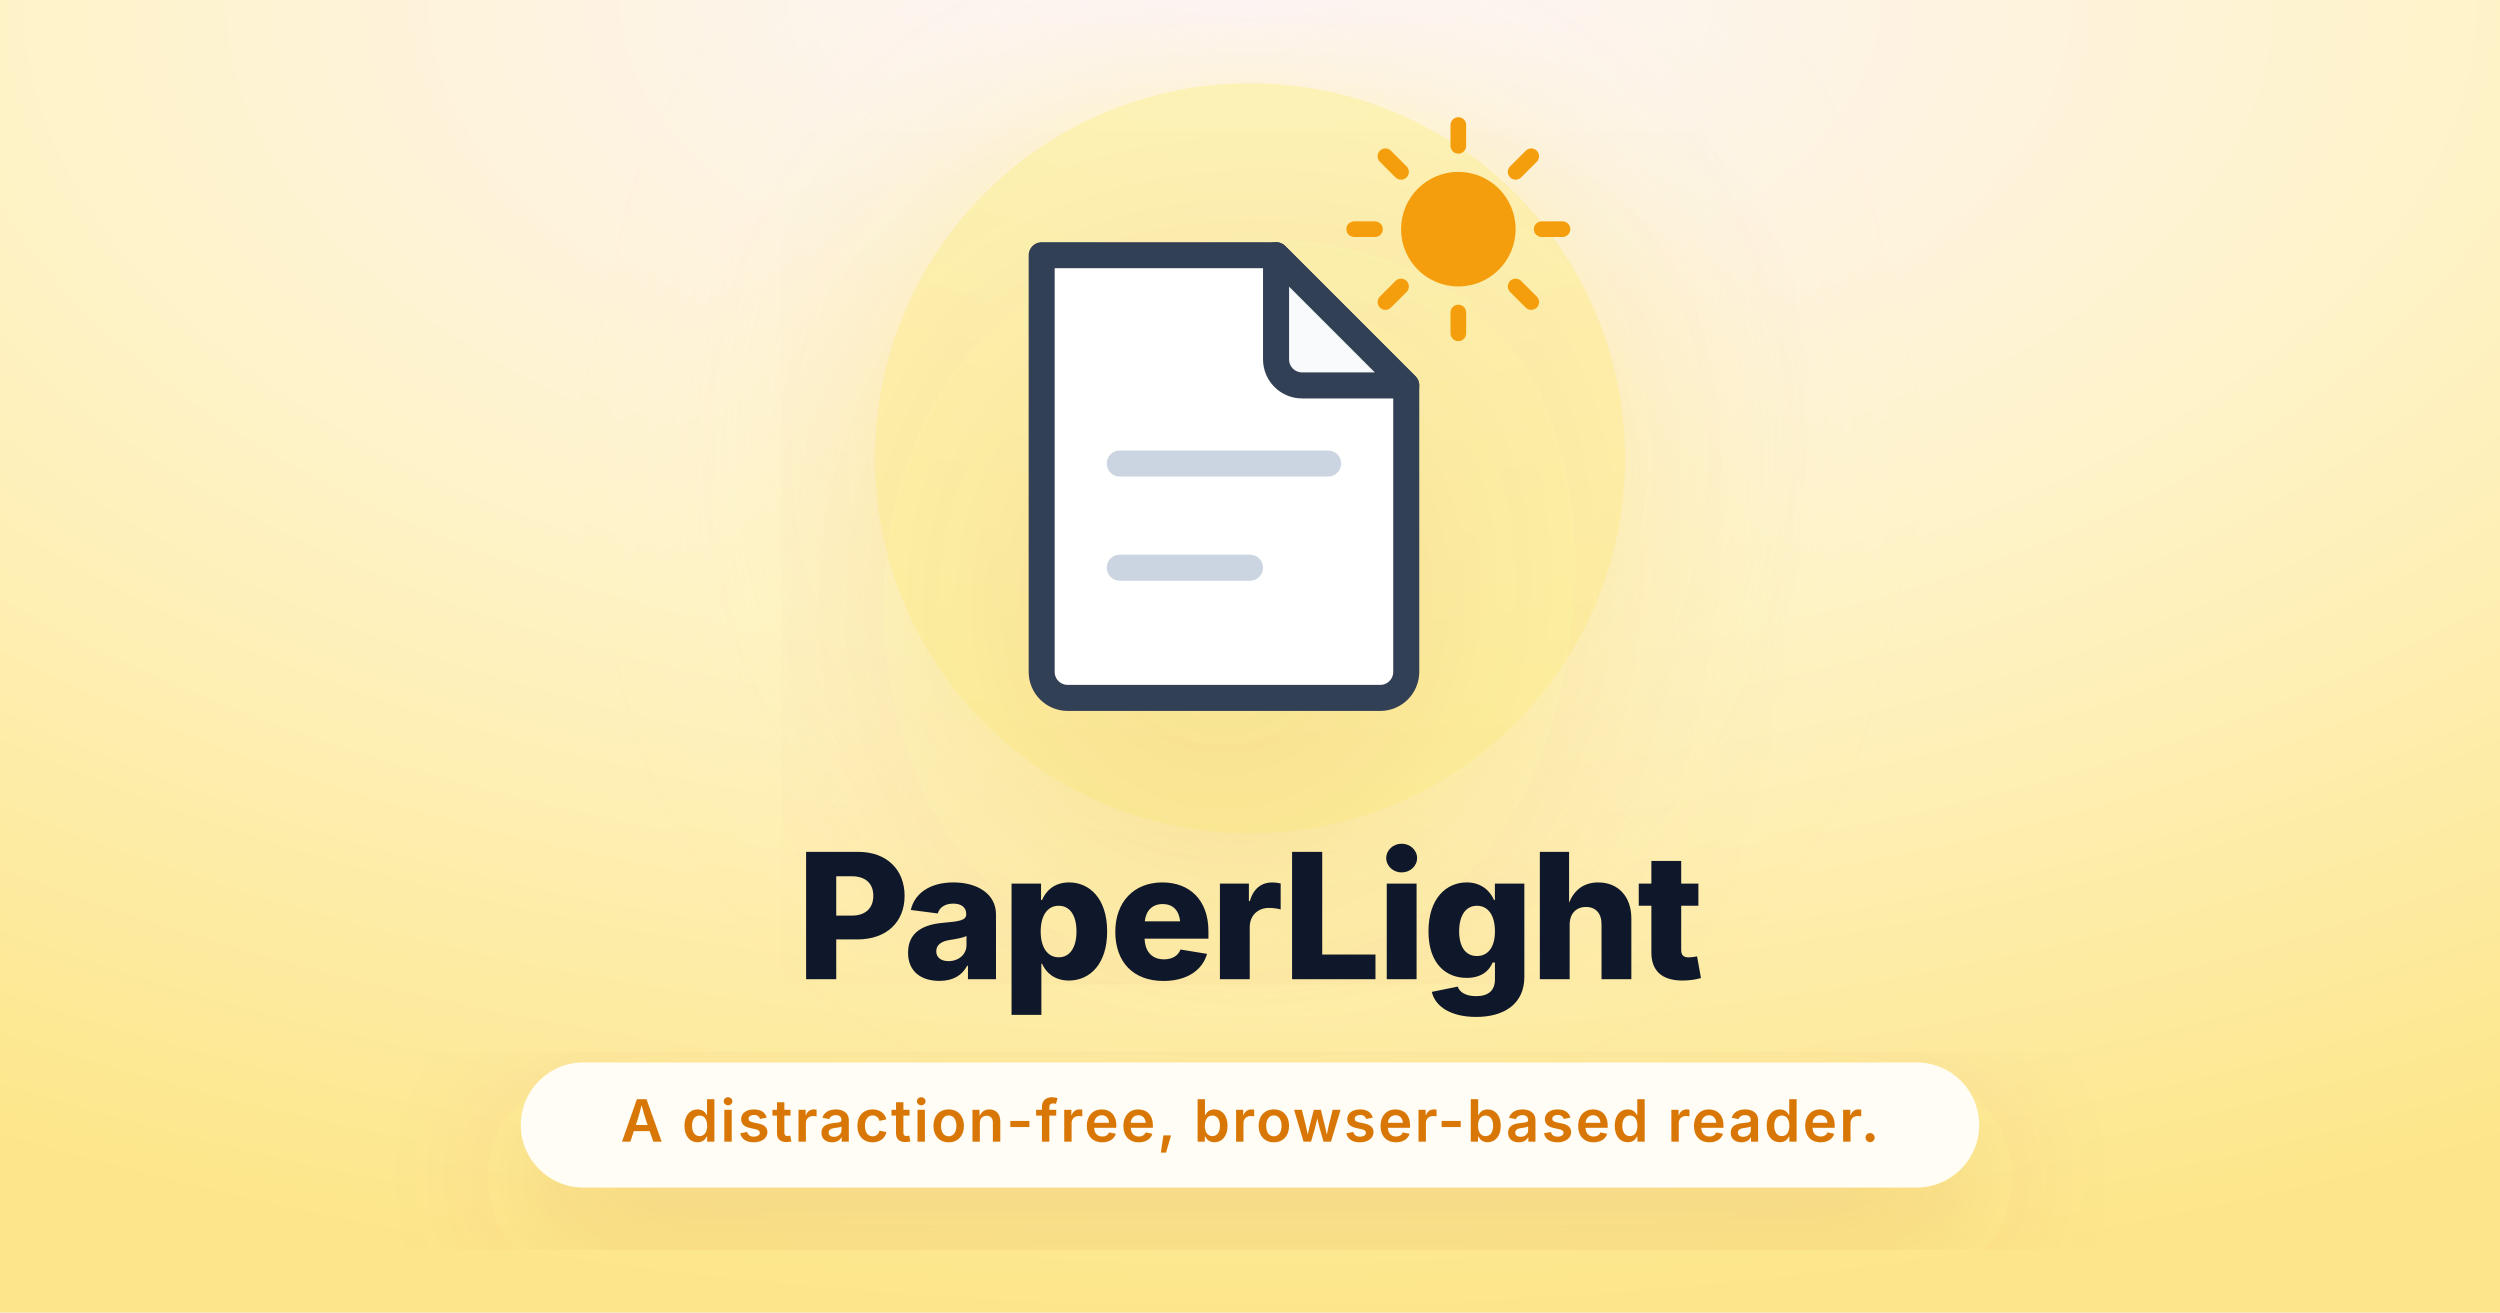
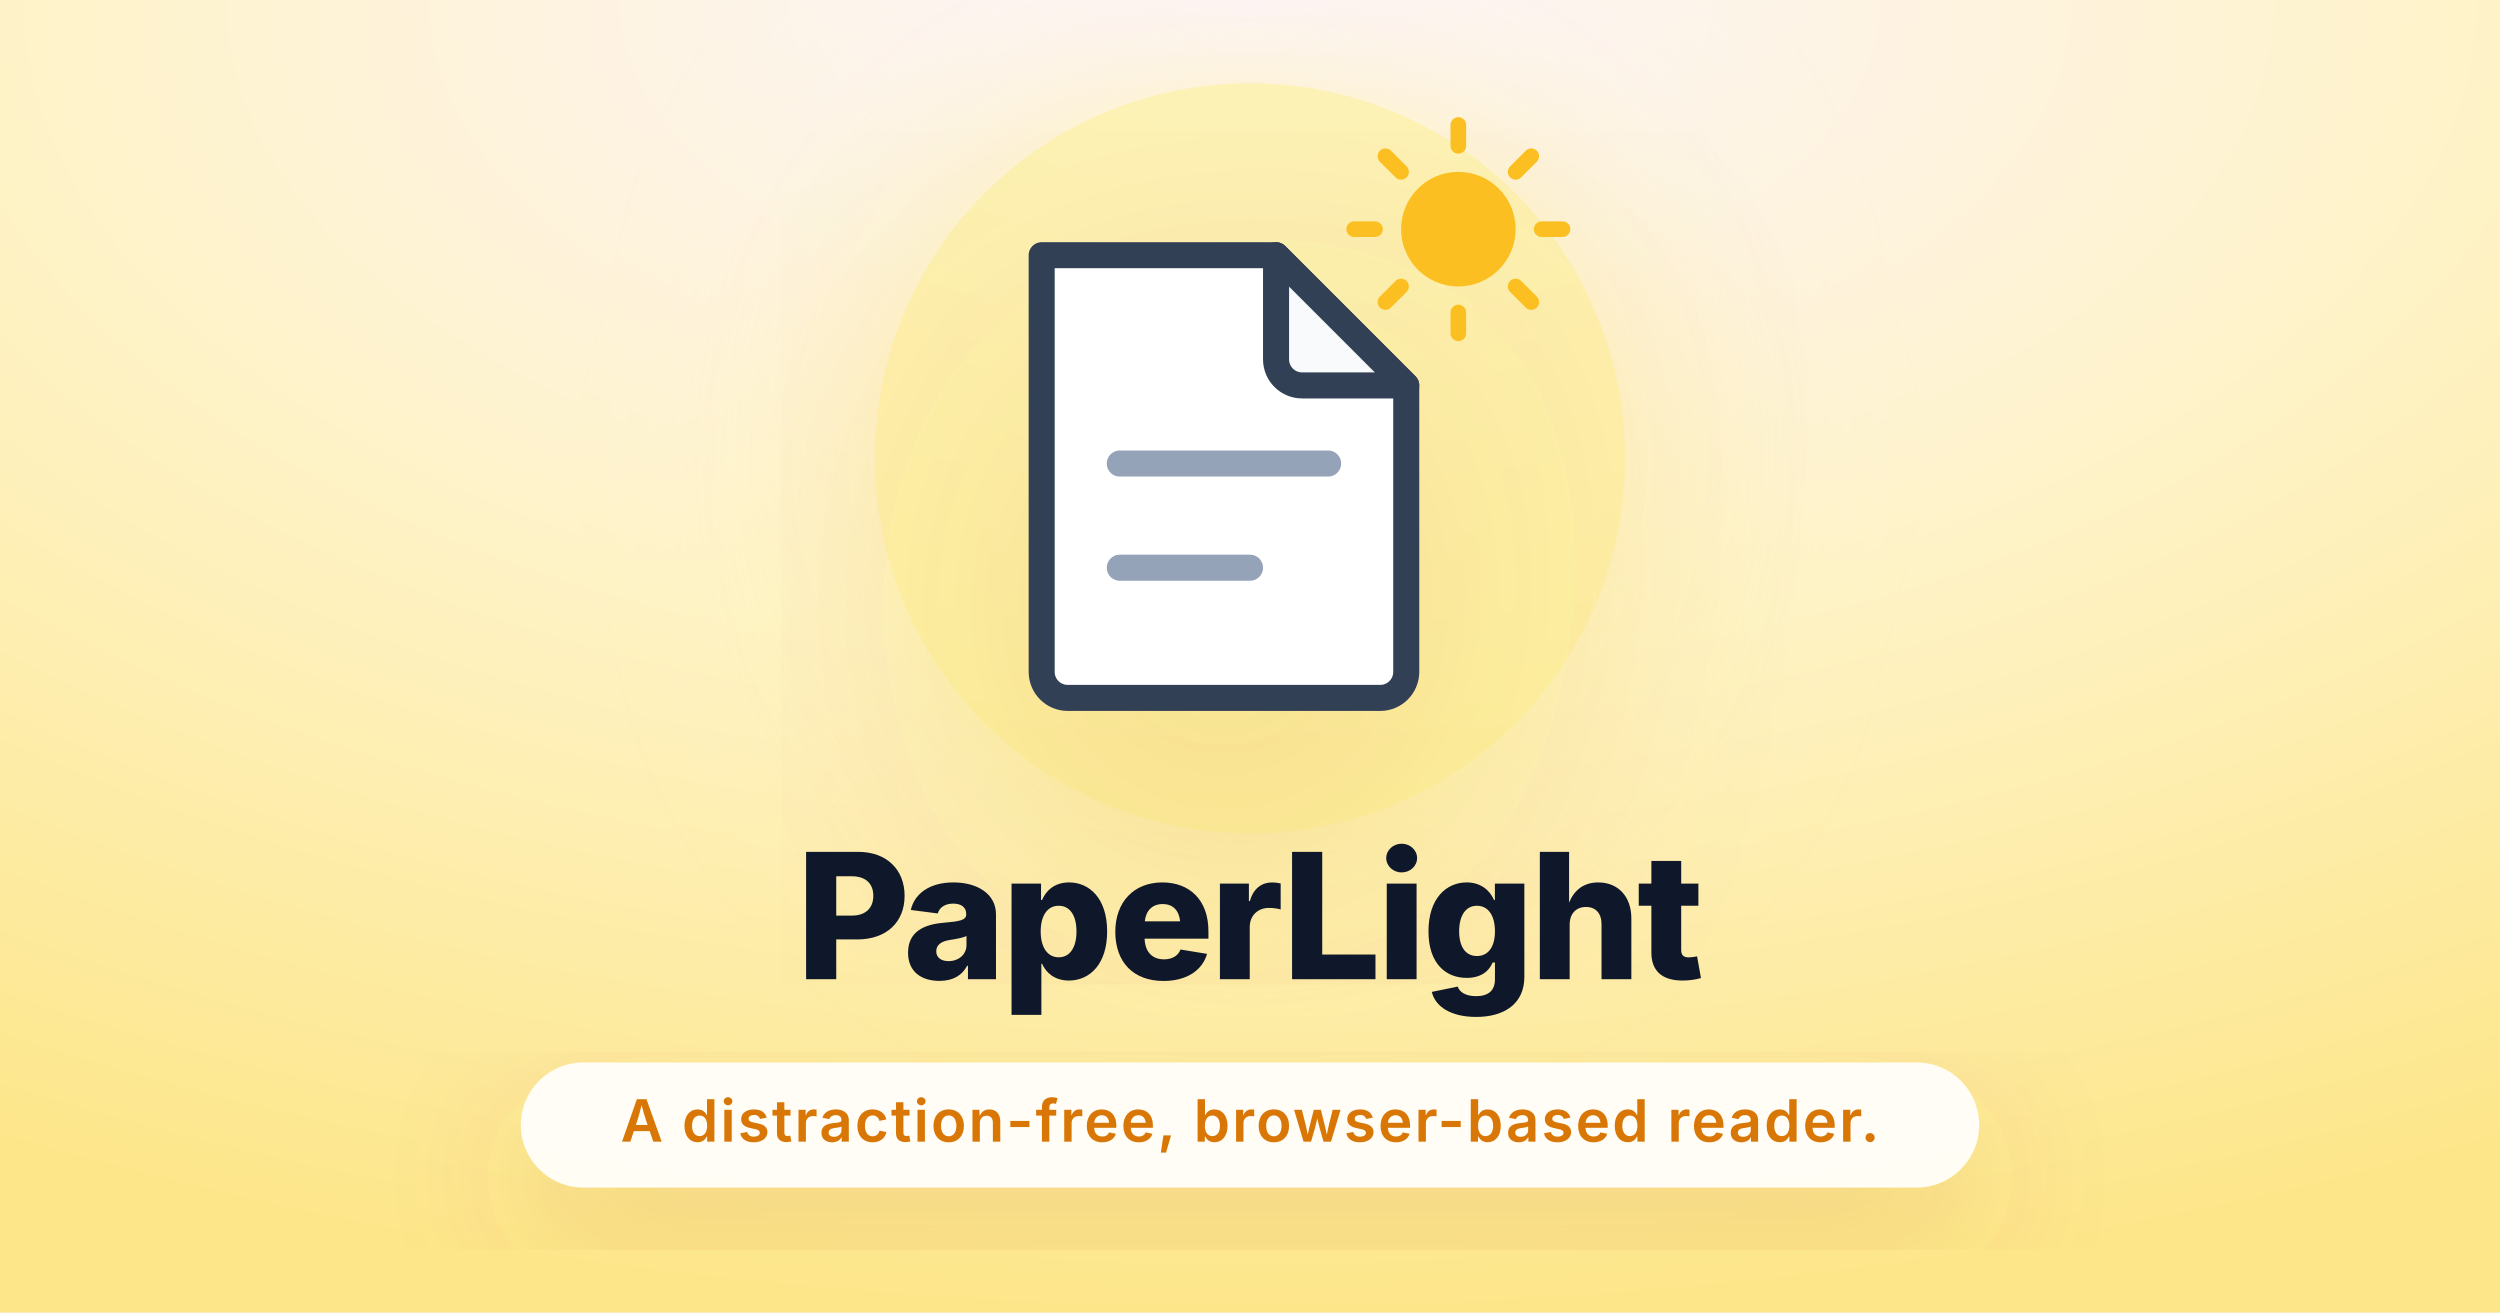
<svg xmlns="http://www.w3.org/2000/svg" width="1200" height="630" viewBox="0 0 1200 630">
  <defs>
    <radialGradient id="bg" cx="50%" cy="0%" r="100%" fx="50%" fy="0%">
      <stop offset="0%" stop-color="#fdf4ff" />
      <stop offset="50%" stop-color="#fef3c7" />
      <stop offset="100%" stop-color="#fde68a" />
    </radialGradient>
    <filter id="shadow" x="-50%" y="-50%" width="200%" height="200%">
      <feDropShadow dx="0" dy="25" stdDeviation="35" flood-color="#b45309" flood-opacity="0.15" />
    </filter>
    <filter id="glow" x="-50%" y="-50%" width="200%" height="200%">
      <feGaussianBlur stdDeviation="60" result="coloredBlur" />
      <feMerge>
        <feMergeNode in="coloredBlur" />
        <feMergeNode in="SourceGraphic" />
      </feMerge>
    </filter>
  </defs>
  <rect width="1200" height="630" fill="url(#bg)" />
  <circle cx="600" cy="220" r="180" fill="#fef08a" filter="url(#glow)" opacity="0.6" />
  <g transform="translate(325, 10) scale(2.5)" filter="url(#shadow)">
-     <path d="M70 45 H115 L140 70 V125 C140 127.76 137.76 130 135 130 H75 C72.24 130 70 127.76 70 125 V45Z" fill="#ffffff" stroke="#334155" stroke-width="5" stroke-linejoin="round" />
+     <path d="M70 45 H115 L140 70 V125 C140 127.76 137.76 130 135 130 H75 C72.24 130 70 127.76 70 125 V45Z" fill="white" stroke="#334155" stroke-width="5" stroke-linejoin="round" />
    <path d="M115 45 V65 C115 67.76 117.24 70 120 70 H140 L115 45Z" fill="#F8FAFC" stroke="#334155" stroke-width="5" stroke-linejoin="round" />
-     <path d="M85 85 H125" stroke="#CBD5E1" stroke-width="5" stroke-linecap="round" />
-     <path d="M85 105 H110" stroke="#CBD5E1" stroke-width="5" stroke-linecap="round" />
-     <circle cx="150" cy="40" r="11" fill="#F59E0B" />
-     <path d="M150 24 v-4 M150 56 v4 M134 40 h-4 M166 40 h4 M139 29 l-3 -3 M161 51 l3 3 M161 29 l3 -3 M139 51 l-3 3" stroke="#F59E0B" stroke-width="3" stroke-linecap="round" />
+     <path d="M85 85 H125" stroke="#94A3B8" stroke-width="5" stroke-linecap="round" />
+     <path d="M85 105 H110" stroke="#94A3B8" stroke-width="5" stroke-linecap="round" />
+     <circle cx="150" cy="40" r="11" fill="#FBBF24" />
+     <path d="M150 24 v-4 M150 56 v4 M134 40 h-4 M166 40 h4 M139 29 l-3 -3 M161 51 l3 3 M161 29 l3 -3 M139 51 l-3 3" stroke="#FBBF24" stroke-width="3" stroke-linecap="round" />
  </g>
  <text x="600" y="470" font-family="'Outfit', system-ui, -apple-system, sans-serif" font-weight="800" font-size="84" fill="#0f172a" text-anchor="middle" letter-spacing="-2">PaperLight</text>
  <rect x="250" y="510" width="700" height="60" rx="30" fill="#ffffff" filter="url(#shadow)" opacity="0.9" />
  <text x="600" y="548" font-family="'Outfit', system-ui, -apple-system, sans-serif" font-weight="600" font-size="28" fill="#d97706" text-anchor="middle" letter-spacing="1">A distraction-free, browser-based reader.</text>
</svg>
